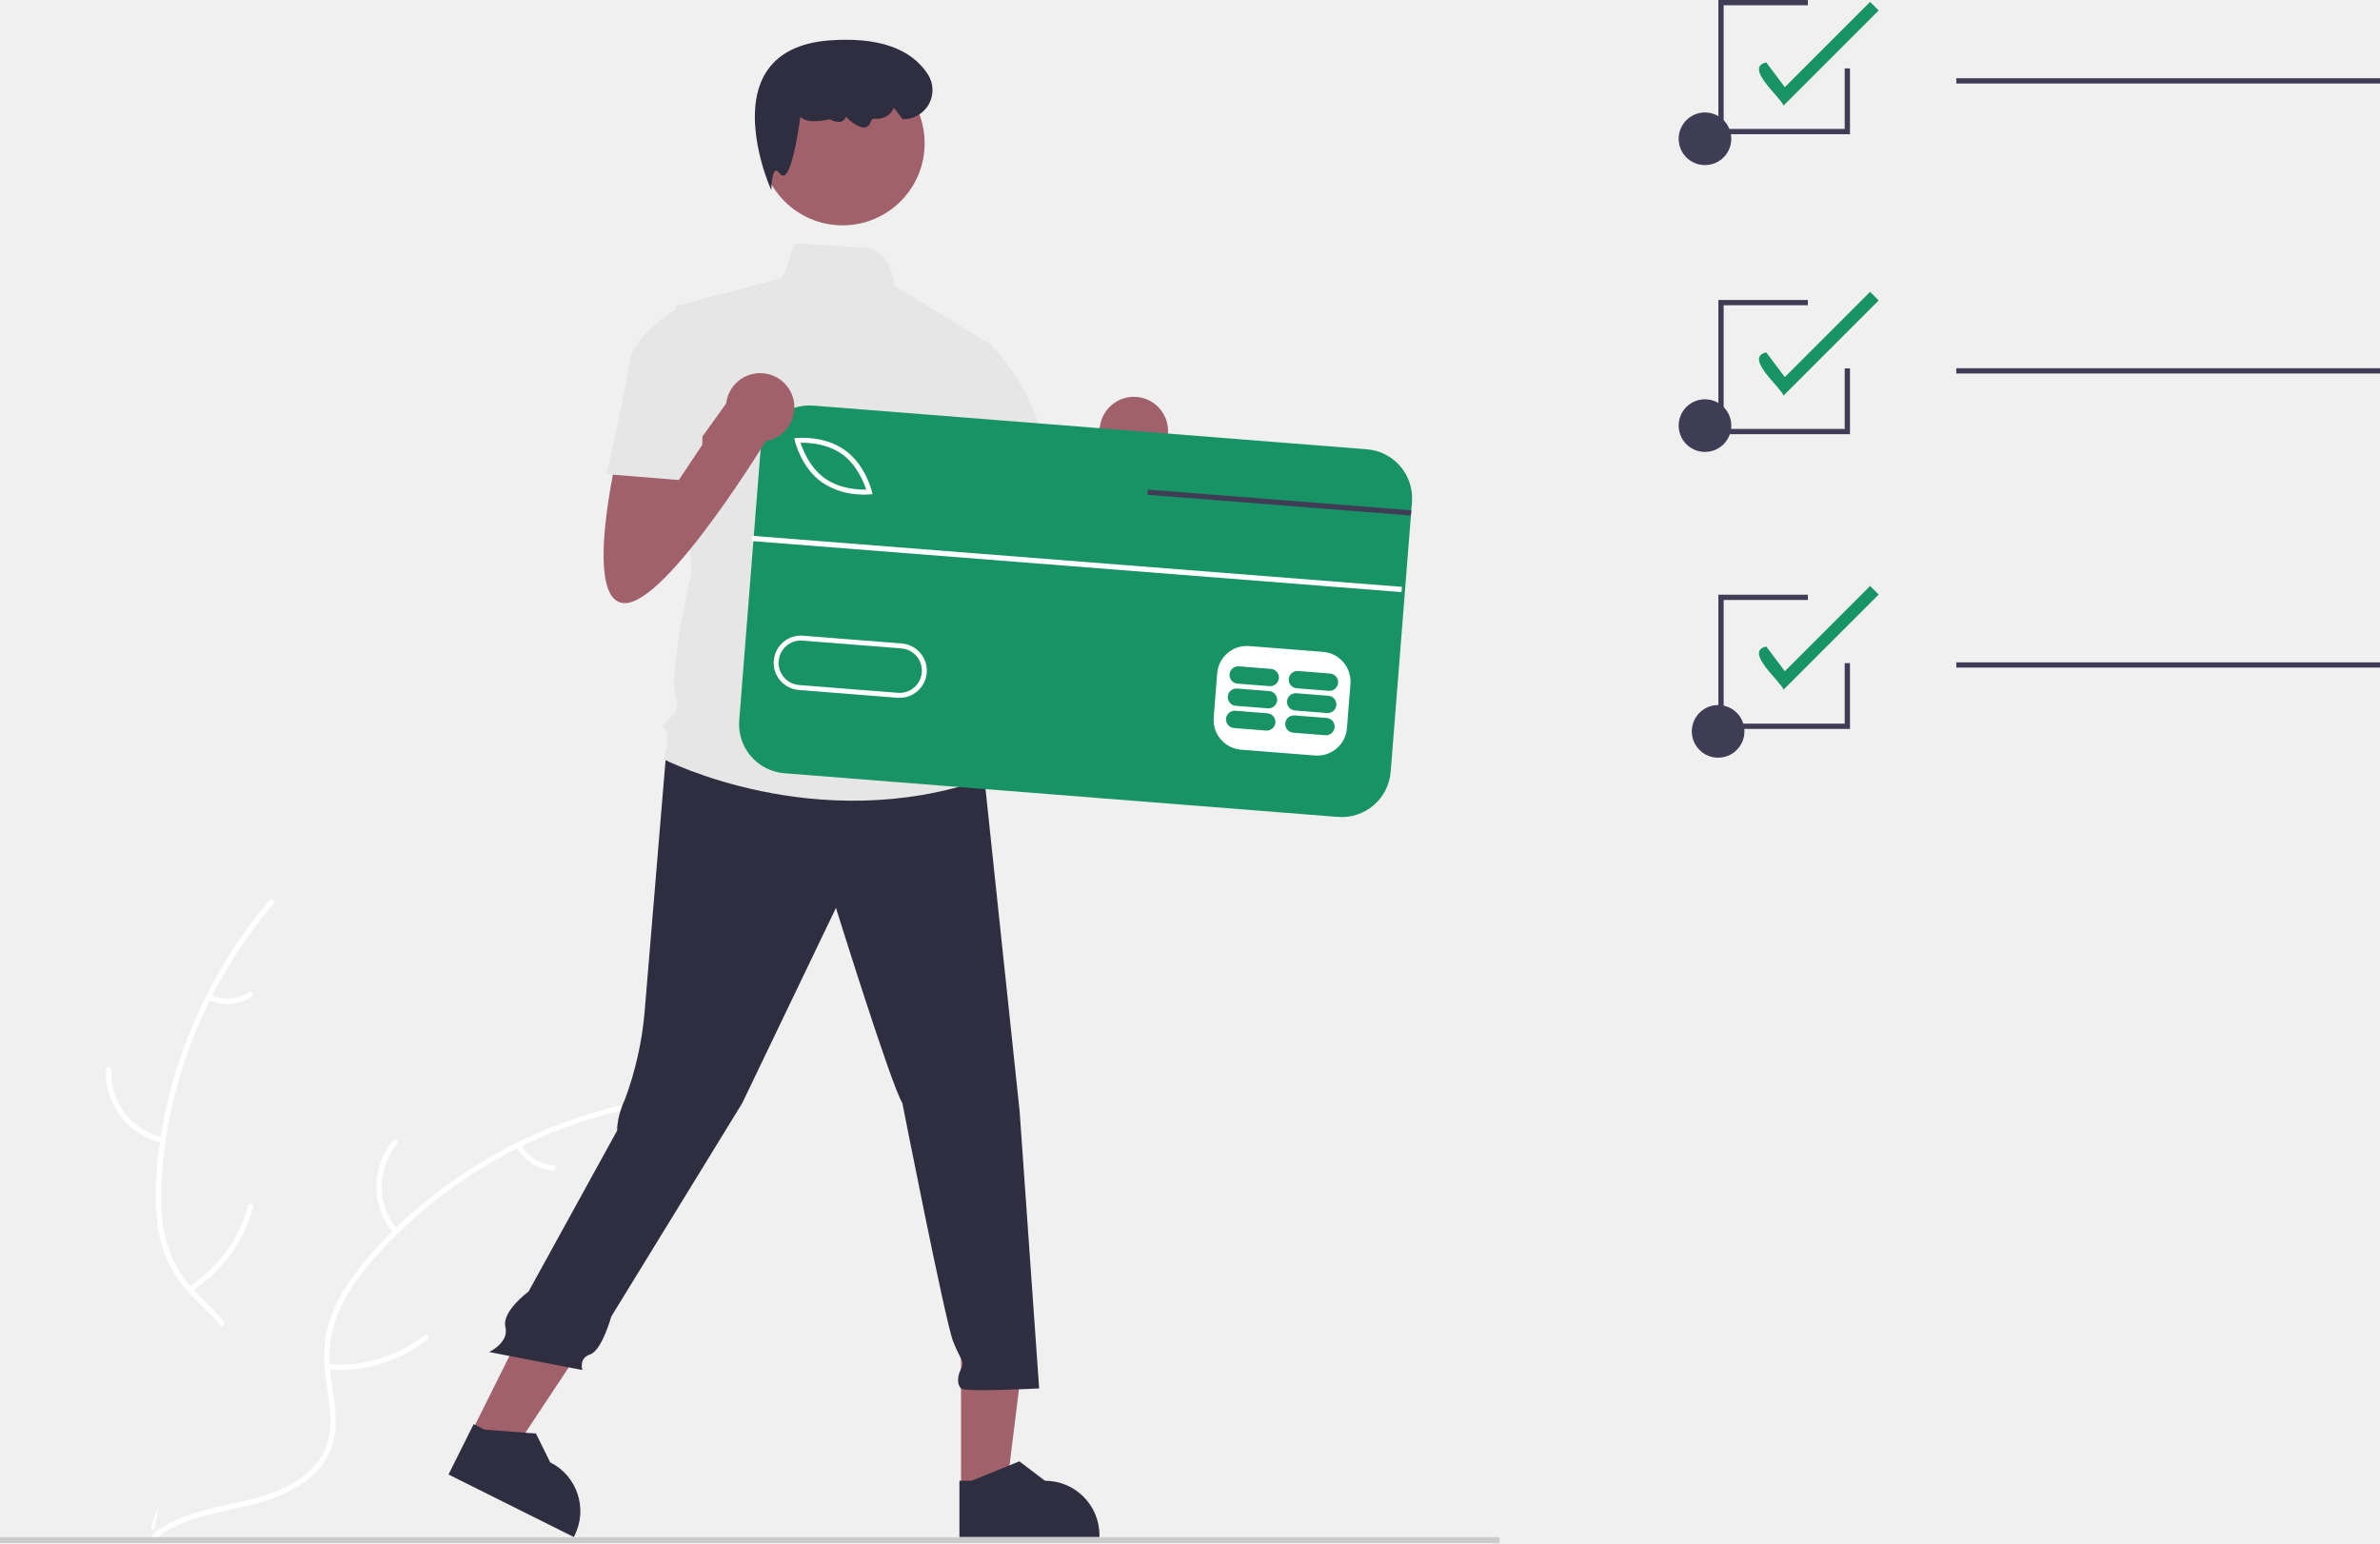
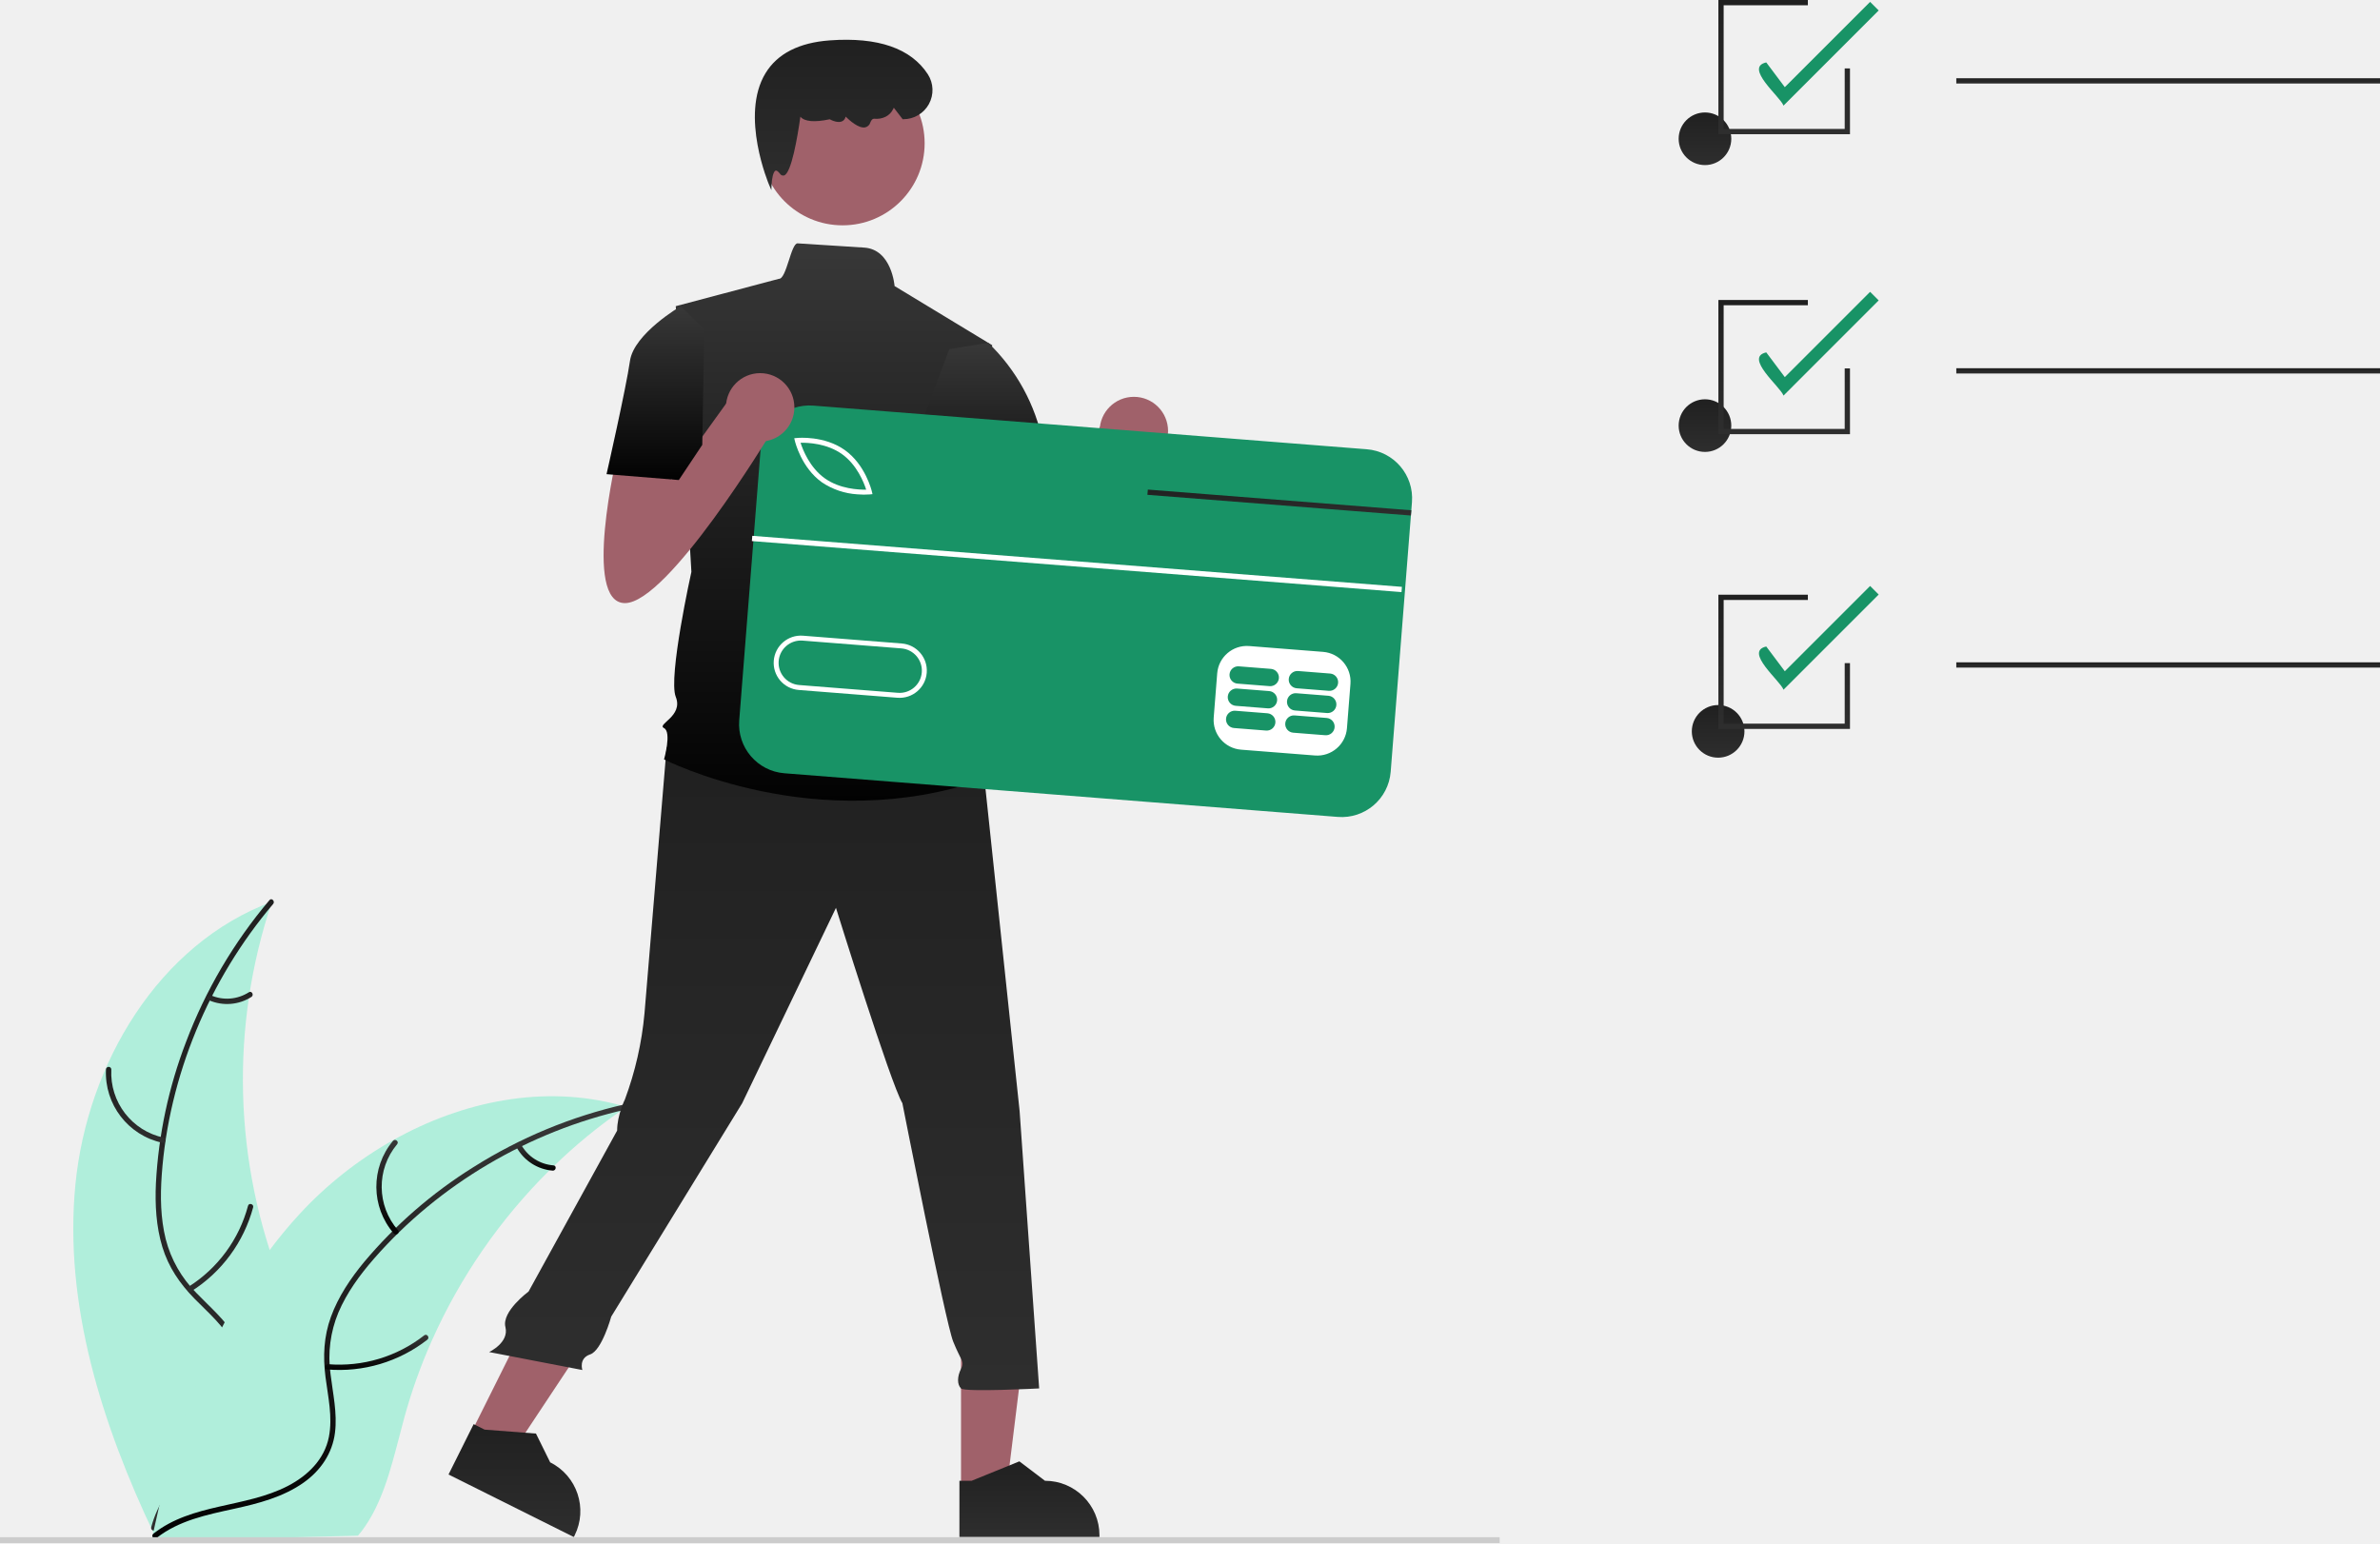
- <svg xmlns="http://www.w3.org/2000/svg" data-name="Layer 1" width="904.362" height="586.406" viewBox="0 0 904.362 586.406">
-   <path d="M176.481,606.861c4.482-45.747,31.57-91.412,74.671-107.385a211.783,211.783,0,0,0,3.8,145.354c7.154,17.901,16.974,37.067,11.164,55.449-3.615,11.437-12.957,20.359-23.51,26.061-10.554,5.702-22.356,8.596-34.01,11.434l-2.257,1.968C186.637,698.212,172,652.608,176.481,606.861Z" transform="translate(-147.8192 -156.7972)" fill="#f0f0f0" />
-   <path d="M251.607,500.327c-24.335,28.724-39.652,65.407-42.33,103.015-.579,8.131-.459,16.429,1.523,24.376a44.709,44.709,0,0,0,11.656,20.44c5.154,5.374,11.048,10.274,14.805,16.808,3.961,6.886,4.313,14.819,1.919,22.306-2.928,9.16-8.974,16.722-15.142,23.912-6.849,7.983-14.09,16.165-16.818,26.582-.331,1.262-2.27.675-1.94-.585,4.747-18.124,21.942-28.797,29.847-45.215,3.689-7.661,5.091-16.481,1.24-24.366-3.367-6.895-9.441-11.954-14.706-17.35-5.529-5.666-9.818-11.929-12.142-19.561-2.378-7.807-2.823-16.118-2.454-24.228a175.619,175.619,0,0,1,11.431-53.685,184.227,184.227,0,0,1,31.732-53.932c.841-.992,2.215.498,1.38,1.484Z" transform="translate(-147.8192 -156.7972)" fill="#fff" />
-   <path d="M209.502,591.072a27.158,27.158,0,0,1-21.407-27.901,1.014,1.014,0,0,1,2.026.048,25.148,25.148,0,0,0,19.966,25.913c1.276.268.684,2.206-.585,1.94Z" transform="translate(-147.8192 -156.7972)" fill="#fff" />
-   <path d="M219.483,645.778a52.346,52.346,0,0,0,22.582-30.746c.335-1.261,2.274-.675,1.94.585a54.447,54.447,0,0,1-23.563,31.946c-1.106.695-2.058-1.093-.958-1.785Z" transform="translate(-147.8192 -156.7972)" fill="#fff" />
-   <path d="M227.849,534.99a15.373,15.373,0,0,0,14.544-1.119c1.096-.709,2.047,1.081.958,1.785a17.227,17.227,0,0,1-16.087,1.274,1.047,1.047,0,0,1-.677-1.262,1.018,1.018,0,0,1,1.262-.677Z" transform="translate(-147.8192 -156.7972)" fill="#fff" />
-   <path d="M385.833,577.466c-.672.462-1.344.924-2.016,1.404a202.453,202.453,0,0,0-25.35,20.878c-.618.581-1.235,1.178-1.835,1.775a213.431,213.431,0,0,0-44.683,64.638,207.267,207.267,0,0,0-10.584,29.66c-3.826,14.005-6.859,29.495-14.853,41.077a35.558,35.558,0,0,1-2.68,3.491L208.915,742.342c-.172-.081-.345-.145-.519-.226l-2.988.215c.106-.533.228-1.083.335-1.616.06-.309.138-.619.198-.929.046-.206.092-.413.121-.602.015-.069.031-.138.046-.189.029-.189.077-.361.106-.533q1.008-4.619,2.085-9.239c-0-.017-0-.017.016-.035,5.529-23.457,13.065-46.658,23.884-67.978.326-.641.65-1.3,1.01-1.942A197.78,197.78,0,0,1,250.266,631.867a174.848,174.848,0,0,1,11.293-13.618,145.397,145.397,0,0,1,35.662-28.193c26.5-14.887,57.465-21.134,86.407-13.216C384.368,577.042,385.092,577.245,385.833,577.466Z" transform="translate(-147.8192 -156.7972)" fill="#f0f0f0" />
-   <path d="M385.689,578.421c-36.724,8.283-71.04,28.351-95.82,56.766-5.357,6.143-10.258,12.841-13.461,20.38a44.709,44.709,0,0,0-2.999,23.338c.879,7.394,2.635,14.855,1.702,22.334-.984,7.883-5.478,14.429-11.897,18.966-7.853,5.551-17.233,7.949-26.487,9.976-10.275,2.25-20.983,4.424-29.433,11.099-1.024.809-2.219-.827-1.197-1.635,14.702-11.613,34.857-9.782,51.054-18.132,7.558-3.896,13.987-10.094,15.66-18.708,1.463-7.533-.341-15.229-1.296-22.707-1.003-7.853-.657-15.436,2.083-22.929,2.802-7.665,7.45-14.569,12.627-20.822a175.619,175.619,0,0,1,41.449-35.983A184.227,184.227,0,0,1,385.481,576.405c1.269-.286,1.468,1.731.208,2.015Z" transform="translate(-147.8192 -156.7972)" fill="#fff" />
-   <path d="M297.436,625.526a27.158,27.158,0,0,1-.294-35.166c.839-.998,2.429.259,1.588,1.258a25.148,25.148,0,0,0,.341,32.711c.857.982-.783,2.173-1.635,1.197Z" transform="translate(-147.8192 -156.7972)" fill="#fff" />
-   <path d="M272.469,675.215a52.346,52.346,0,0,0,36.542-10.953c1.027-.805,2.222.831,1.197,1.635a54.447,54.447,0,0,1-38.048,11.321c-1.301-.11-.985-2.112.31-2.002Z" transform="translate(-147.8192 -156.7972)" fill="#fff" />
-   <path d="M345.851,591.793a15.373,15.373,0,0,0,12.286,7.863c1.302.094.984,2.095-.31,2.002a17.227,17.227,0,0,1-13.611-8.669,1.047,1.047,0,0,1,.219-1.416,1.018,1.018,0,0,1,1.416.219Z" transform="translate(-147.8192 -156.7972)" fill="#fff" />
-   <path d="M825.522,196.935c-1.119-3.303-15.145-14.53-6.55-16.417l7.049,9.399,32.407-32.406,3.259,3.259Z" transform="translate(-147.8192 -156.7972)" fill="#189366" />
-   <path d="M825.522,307.129c-1.119-3.303-15.145-14.53-6.55-16.417l7.049,9.399,32.407-32.406,3.259,3.259Z" transform="translate(-147.8192 -156.7972)" fill="#189366" />
-   <path d="M825.522,418.897c-1.119-3.303-15.145-14.53-6.55-16.417l7.049,9.399,32.407-32.406,3.259,3.259Z" transform="translate(-147.8192 -156.7972)" fill="#189366" />
-   <circle cx="647.862" cy="161.738" r="10" fill="#3f3d56" />
-   <circle cx="647.862" cy="52.738" r="10" fill="#3f3d56" />
-   <rect x="743.362" y="29.738" width="161" height="2" fill="#3f3d56" />
-   <circle cx="652.862" cy="277.932" r="10" fill="#3f3d56" />
-   <rect x="743.362" y="139.932" width="161" height="2" fill="#3f3d56" />
-   <rect x="743.362" y="251.7" width="161" height="2" fill="#3f3d56" />
-   <polygon points="702.96 277 652.96 277 652.96 226 686.96 226 686.96 228 654.96 228 654.96 275 700.96 275 700.96 252 702.96 252 702.96 277" fill="#3f3d56" />
-   <polygon points="702.96 165 652.96 165 652.96 114 686.96 114 686.96 116 654.96 116 654.96 163 700.96 163 700.96 140 702.96 140 702.96 165" fill="#3f3d56" />
-   <polygon points="702.96 51 652.96 51 652.96 0 686.96 0 686.96 2 654.96 2 654.96 49 700.96 49 700.96 26 702.96 26 702.96 51" fill="#3f3d56" />
-   <path d="M524.324,338.569s-13.363,56.421,2.97,56.421S582.23,331.145,582.23,331.145L568.867,314.813l-23.985,33.3-1.256-16.967Z" transform="translate(-147.8192 -156.7972)" fill="#a0616a" />
-   <circle cx="430.85" cy="163.801" r="13" fill="#a0616a" />
-   <polygon points="365.175 566.048 382.478 566.047 390.711 499.301 365.171 499.302 365.175 566.048" fill="#a0616a" />
-   <path d="M512.384,740.897l53.213-.002v-.673a20.713,20.713,0,0,0-20.712-20.712H544.884l-9.72-7.374-18.135,7.375-4.645 0Z" transform="translate(-147.8192 -156.7972)" fill="#2f2e41" />
-   <polygon points="179.038 544.459 194.521 552.185 231.693 496.14 208.841 484.736 179.038 544.459" fill="#a0616a" />
-   <path d="M318.25,717.136l47.613,23.761.301-.602a20.713,20.713,0,0,0-9.283-27.781l-.001-.001-5.404-10.939-19.52-1.5-4.156-2.074Z" transform="translate(-147.8192 -156.7972)" fill="#2f2e41" />
-   <rect y="584.165" width="569.85" height="2.241" fill="#ccc" />
-   <path d="M401.117,440.925s-6.915,83.148-8.4,100.966a126.71,126.71,0,0,1-7.424,32.665s-2.97,5.939-2.97,11.878l-33.655,61.164s-10.284,7.559-8.8,13.498-6.2,9.502-6.2,9.502l35.442,6.831s-1.485-4.454,2.97-5.939,8-14.363,8-14.363l49.756-81.086L465.471,501.802s20.787,66.815,25.241,74.238c0,0,16.332,83.147,19.302,90.571s4.454,7.424,2.97,10.393-1.485,5.939,0,7.424,29.695,0,29.695,0l-7.424-105.419L521.892,452.805l-68.299-20.787Z" transform="translate(-147.8192 -156.7972)" fill="#2f2e41" />
-   <circle cx="320.167" cy="54.452" r="31.18" fill="#a0616a" />
-   <path d="M524.862,287.995l-37.118-22.489s-1.029-13.965-11.605-14.622c-5.31-.33-13.277-.834-25.235-1.605-2.527-.163-4.232,13.662-7.128,13.475l-39.181,10.393,5.939,100.964s-8.909,40.089-5.939,47.513-7.424,10.393-4.454,11.878,0,11.878,0,11.878,57.906,29.695,121.751,7.424l-5.939-19.302a15.58,15.58,0,0,0-2.97-14.848s5.939-8.909-1.485-16.332c0,0,2.97-13.363-4.454-19.302l-1.485-20.787,4.454-10.393Z" transform="translate(-147.8192 -156.7972)" fill="#e6e6e6" />
-   <path d="M440.93,229.061l-.872-2.024c-.112-.262-11.139-26.329-1.365-42.408,4.524-7.444,12.751-11.646,24.452-12.49,18.307-1.324,30.837,3.019,37.251,12.898a11.075,11.075,0,0,1-9.335,17.061h-.246l-3.364-4.368-.196.425c-1.218,2.635-4.015,4.077-7.291,3.761-.557-.04-1.051.441-1.447,1.47a2.615,2.615,0,0,1-1.958,1.814c-2.42.471-5.871-2.578-7.415-4.097a2.478,2.478,0,0,1-1.155,1.701c-1.627.939-4.16-.288-4.887-.678-5.792,1.23-9.541.901-11.146-.977-1.089,7.704-3.426,21.57-6.228,22.338a1.401,1.401,0,0,1-1.529-.668c-.675-.876-1.278-1.312-1.654-1.19-.912.29-1.45,3.292-1.527,5.229Z" transform="translate(-147.8192 -156.7972)" fill="#2f2e41" />
-   <path d="M508.529,289.48l14.811-2.406a72.314,72.314,0,0,1,20.823,38.041c4.454,23.756,5.939,28.211,5.939,28.211l-35.634,8.909-19.302-37.119Z" transform="translate(-147.8192 -156.7972)" fill="#e6e6e6" />
-   <rect x="496.825" y="270.454" width="116.395" height="234.311" transform="translate(-22.85274 753.6348) rotate(-85.48966)" fill="#fff" />
-   <path d="M467.762,329.37c-5.716-4.082-12.974-4.377-15.746-4.319.846,2.64,3.474,9.412,9.191,13.496,5.73,4.092,12.979,4.379,15.747,4.321C476.108,340.229,473.479,333.455,467.762,329.37Z" transform="translate(-147.8192 -156.7972)" fill="#189366" />
-   <path d="M490.313,403.204l-37.507-2.959a8.465,8.465,0,1,0-1.331,16.878h0l37.507,2.959a8.465,8.465,0,0,0,1.331-16.878Z" transform="translate(-147.8192 -156.7972)" fill="#189366" />
-   <path d="M667.183,327.527l-210.29-16.59a18.683,18.683,0,0,0-20.092,17.159L428.714,430.547a18.693,18.693,0,0,0,17.162,20.101l210.29,16.59a18.683,18.683,0,0,0,20.092-17.159l7.686-97.375.155-1.989.245-3.096A18.683,18.683,0,0,0,667.183,327.527Zm-6.21,89.138-1.332,16.879a11.315,11.315,0,0,1-12.142,10.361l-28.133-2.217A11.315,11.315,0,0,1,609.005,429.546l1.333-16.879A11.319,11.319,0,0,1,622.479,402.307l28.124,2.219A11.329,11.329,0,0,1,660.973,416.665ZM441.84,407.864a10.346,10.346,0,0,1,11.114-9.491l37.506,2.961a10.342,10.342,0,1,1-1.609,20.622l-.019.005-37.506-2.961A10.334,10.334,0,0,1,441.84,407.864Zm8.029-83.482-.256-1.049,1.079-.099c.422-.045,10.399-.941,18.165,4.607,7.766,5.548,10.148,15.281,10.251,15.688l.247,1.052-1.076.109a28.423,28.423,0,0,1-4.589-.03,27.137,27.137,0,0,1-13.578-4.586C452.344,334.525,449.963,324.792,449.869,324.382Z" transform="translate(-147.8192 -156.7972)" fill="#189366" />
-   <path d="M629.423,427.859l-12.19-.962a3.292,3.292,0,0,0-.518,6.564l12.19.962a3.292,3.292,0,0,0,.518-6.564Z" transform="translate(-147.8192 -156.7972)" fill="#189366" />
-   <path d="M651.927,429.634l-12.19-.962a3.292,3.292,0,0,0-.518,6.564l12.19.962a3.292,3.292,0,0,0,.518-6.564Z" transform="translate(-147.8192 -156.7972)" fill="#189366" />
-   <path d="M630.088,419.42l-12.19-.962a3.292,3.292,0,0,0-.518,6.564l12.19.962a3.292,3.292,0,0,0,.518-6.564Z" transform="translate(-147.8192 -156.7972)" fill="#189366" />
-   <path d="M652.592,421.195l-12.19-.962a3.292,3.292,0,0,0-.518,6.564l12.19.962a3.292,3.292,0,0,0,.518-6.564Z" transform="translate(-147.8192 -156.7972)" fill="#189366" />
-   <path d="M630.754,410.981l-12.19-.962a3.292,3.292,0,0,0-.518,6.564l12.19.962a3.292,3.292,0,0,0,.518-6.564Z" transform="translate(-147.8192 -156.7972)" fill="#189366" />
-   <path d="M653.258,412.756l-12.19-.962a3.292,3.292,0,0,0-.518,6.564l12.19.962a3.292,3.292,0,0,0,.518-6.564Z" transform="translate(-147.8192 -156.7972)" fill="#189366" />
-   <rect x="556.023" y="247.309" width="2.001" height="247.613" transform="translate(-4.39383 740.5675) rotate(-85.50837)" fill="#fff" />
-   <polygon points="536.278 193.917 536.123 195.907 527.532 195.233 435.999 188.043 436.164 186.051 527.687 193.243 536.278 193.917" fill="#3f3d56" />
-   <path d="M382.324,329.569s-13.363,56.421,2.97,56.421S440.23,322.145,440.23,322.145L426.867,305.813l-23.985,33.3-1.256-16.967Z" transform="translate(-147.8192 -156.7972)" fill="#a0616a" />
-   <circle cx="288.85" cy="154.801" r="13" fill="#a0616a" />
-   <path d="M415.412,282.056l-8.909-8.909s-17.817,10.393-19.302,20.787-8.909,43.058-8.909,43.058l27.468,2.227,8.909-13.363Z" transform="translate(-147.8192 -156.7972)" fill="#e6e6e6" />
+ <svg xmlns="http://www.w3.org/2000/svg" id="pricing" width="904.362" height="586.406" viewBox="0 0 904.362 586.406">
+   <defs>
+     <linearGradient id="linear-gradient" x1="0.5" x2="0.5" y2="1" gradientUnits="objectBoundingBox">
+       <stop offset="0" stop-color="#202020" />
+       <stop offset="1" stop-color="#2e2e2e" />
+     </linearGradient>
+     <linearGradient id="linear-gradient-5" x1="0.5" x2="0.5" y2="1" gradientUnits="objectBoundingBox">
+       <stop offset="0" stop-color="#383838" />
+       <stop offset="1" stop-color="#020202" />
+     </linearGradient>
+   </defs>
+   <path id="Path_36718" data-name="Path 36718" d="M176.481,606.861c4.482-45.747,31.57-91.412,74.671-107.385a211.783,211.783,0,0,0,3.8,145.354c7.154,17.9,16.974,37.067,11.164,55.449-3.615,11.437-12.957,20.359-23.51,26.061s-22.356,8.6-34.01,11.434l-2.257,1.968C186.637,698.212,172,652.608,176.481,606.861Z" transform="translate(-147.819 -156.797)" fill="#b0eedb" />
+   <path id="Path_36719" data-name="Path 36719" d="M251.607,500.327c-24.335,28.723-39.652,65.408-42.33,103.015-.579,8.131-.459,16.429,1.523,24.376a44.709,44.709,0,0,0,11.656,20.44c5.154,5.374,11.048,10.274,14.805,16.808,3.961,6.886,4.313,14.819,1.919,22.306-2.928,9.16-8.974,16.722-15.142,23.912-6.849,7.983-14.09,16.165-16.818,26.583-.331,1.262-2.27.675-1.94-.585,4.747-18.124,21.942-28.8,29.847-45.215,3.689-7.661,5.091-16.481,1.24-24.366-3.367-6.9-9.441-11.954-14.706-17.35-5.529-5.666-9.818-11.929-12.142-19.561-2.378-7.807-2.823-16.118-2.454-24.228A175.62,175.62,0,0,1,218.5,552.776a184.227,184.227,0,0,1,31.731-53.932c.841-.992,2.215.5,1.38,1.484Z" transform="translate(-147.819 -156.797)" fill="url(#linear-gradient)" />
+   <path id="Path_36720" data-name="Path 36720" d="M209.5,591.072a27.159,27.159,0,0,1-21.407-27.9,1.014,1.014,0,0,1,2.026.048,25.148,25.148,0,0,0,19.966,25.913c1.276.268.684,2.206-.585,1.94Z" transform="translate(-147.819 -156.797)" fill="url(#linear-gradient)" />
+   <path id="Path_36721" data-name="Path 36721" d="M219.483,645.778a52.345,52.345,0,0,0,22.582-30.746c.335-1.261,2.274-.675,1.94.585a54.447,54.447,0,0,1-23.563,31.946c-1.106.7-2.058-1.094-.958-1.785Z" transform="translate(-147.819 -156.797)" fill="url(#linear-gradient)" />
+   <path id="Path_36722" data-name="Path 36722" d="M227.849,534.99a15.373,15.373,0,0,0,14.544-1.119c1.1-.709,2.047,1.081.958,1.785a17.227,17.227,0,0,1-16.087,1.273,1.047,1.047,0,0,1-.677-1.262,1.018,1.018,0,0,1,1.262-.677Z" transform="translate(-147.819 -156.797)" fill="url(#linear-gradient)" />
+   <path id="Path_36723" data-name="Path 36723" d="M385.833,577.466c-.672.462-1.344.924-2.016,1.4a202.441,202.441,0,0,0-25.35,20.878c-.618.581-1.235,1.178-1.835,1.775a213.429,213.429,0,0,0-44.683,64.638,207.264,207.264,0,0,0-10.584,29.661c-3.826,14.005-6.859,29.495-14.853,41.078a35.56,35.56,0,0,1-2.68,3.491l-74.916,1.953c-.172-.081-.345-.145-.519-.226l-2.988.215c.106-.533.228-1.083.335-1.617.06-.309.138-.619.2-.929.046-.206.092-.413.121-.6.015-.069.031-.138.046-.189.029-.189.077-.361.106-.533q1.008-4.619,2.085-9.239c0-.017,0-.017.016-.035,5.529-23.457,13.065-46.658,23.883-67.978.326-.641.65-1.3,1.01-1.942a197.778,197.778,0,0,1,17.057-27.4,174.842,174.842,0,0,1,11.293-13.618,145.4,145.4,0,0,1,35.662-28.194c26.5-14.887,57.465-21.133,86.407-13.216C384.368,577.042,385.092,577.245,385.833,577.466Z" transform="translate(-147.819 -156.797)" fill="#b0eedb" />
+   <path id="Path_36724" data-name="Path 36724" d="M385.689,578.421c-36.724,8.283-71.04,28.351-95.82,56.766-5.357,6.143-10.258,12.841-13.461,20.38a44.709,44.709,0,0,0-3,23.338c.879,7.394,2.635,14.855,1.7,22.334-.984,7.883-5.478,14.429-11.9,18.966-7.853,5.551-17.233,7.949-26.487,9.976-10.275,2.25-20.982,4.424-29.433,11.1-1.024.809-2.219-.827-1.2-1.635,14.7-11.613,34.857-9.782,51.054-18.132,7.558-3.9,13.987-10.094,15.66-18.708,1.463-7.533-.341-15.229-1.3-22.707-1-7.853-.657-15.436,2.082-22.929,2.8-7.665,7.451-14.569,12.627-20.822a175.618,175.618,0,0,1,41.449-35.983,184.227,184.227,0,0,1,57.807-23.958c1.269-.286,1.468,1.731.208,2.015Z" transform="translate(-147.819 -156.797)" fill="url(#linear-gradient-5)" />
+   <path id="Path_36725" data-name="Path 36725" d="M297.436,625.526a27.158,27.158,0,0,1-.294-35.166c.839-1,2.429.259,1.588,1.258a25.148,25.148,0,0,0,.341,32.711c.857.982-.783,2.173-1.635,1.2Z" transform="translate(-147.819 -156.797)" fill="url(#linear-gradient-5)" />
+   <path id="Path_36726" data-name="Path 36726" d="M272.469,675.215a52.346,52.346,0,0,0,36.542-10.953c1.027-.805,2.222.831,1.2,1.635a54.447,54.447,0,0,1-38.048,11.321c-1.3-.11-.985-2.112.31-2Z" transform="translate(-147.819 -156.797)" fill="url(#linear-gradient-5)" />
+   <path id="Path_36727" data-name="Path 36727" d="M345.851,591.793a15.373,15.373,0,0,0,12.286,7.863c1.3.094.984,2.1-.31,2a17.227,17.227,0,0,1-13.611-8.669,1.047,1.047,0,0,1,.219-1.416,1.018,1.018,0,0,1,1.416.219Z" transform="translate(-147.819 -156.797)" fill="url(#linear-gradient-5)" />
+   <path id="Path_36728" data-name="Path 36728" d="M825.522,196.935c-1.119-3.3-15.145-14.53-6.55-16.417l7.049,9.4,32.407-32.406,3.259,3.259Z" transform="translate(-147.819 -156.797)" fill="#189366" />
+   <path id="Path_36729" data-name="Path 36729" d="M825.522,307.129c-1.119-3.3-15.145-14.53-6.55-16.417l7.049,9.4L858.427,267.7l3.259,3.259Z" transform="translate(-147.819 -156.797)" fill="#189366" />
+   <path id="Path_36730" data-name="Path 36730" d="M825.522,418.9c-1.119-3.3-15.145-14.53-6.55-16.417l7.049,9.4,32.407-32.406,3.259,3.259Z" transform="translate(-147.819 -156.797)" fill="#189366" />
+   <circle id="Ellipse_687" data-name="Ellipse 687" cx="10" cy="10" r="10" transform="translate(637.862 151.738)" fill="url(#linear-gradient)" />
+   <circle id="Ellipse_688" data-name="Ellipse 688" cx="10" cy="10" r="10" transform="translate(637.862 42.738)" fill="url(#linear-gradient)" />
+   <rect id="Rectangle_13725" data-name="Rectangle 13725" width="161" height="2" transform="translate(743.362 29.738)" fill="url(#linear-gradient)" />
+   <circle id="Ellipse_689" data-name="Ellipse 689" cx="10" cy="10" r="10" transform="translate(642.862 267.932)" fill="url(#linear-gradient)" />
+   <rect id="Rectangle_13726" data-name="Rectangle 13726" width="161" height="2" transform="translate(743.362 139.932)" fill="url(#linear-gradient)" />
+   <rect id="Rectangle_13727" data-name="Rectangle 13727" width="161" height="2" transform="translate(743.362 251.7)" fill="url(#linear-gradient)" />
+   <path id="Path_36731" data-name="Path 36731" d="M702.96,277h-50V226h34v2h-32v47h46V252h2Z" fill="url(#linear-gradient)" />
+   <path id="Path_36732" data-name="Path 36732" d="M702.96,165h-50V114h34v2h-32v47h46V140h2Z" fill="url(#linear-gradient)" />
+   <path id="Path_36733" data-name="Path 36733" d="M702.96,51h-50V0h34V2h-32V49h46V26h2Z" fill="url(#linear-gradient)" />
+   <path id="Path_36734" data-name="Path 36734" d="M524.324,338.569s-13.363,56.421,2.97,56.421,54.936-63.845,54.936-63.845l-13.363-16.332-23.985,33.3-1.256-16.967Z" transform="translate(-147.819 -156.797)" fill="#a0616a" />
+   <circle id="Ellipse_690" data-name="Ellipse 690" cx="13" cy="13" r="13" transform="translate(417.85 150.801)" fill="#a0616a" />
+   <path id="Path_36735" data-name="Path 36735" d="M365.175,566.048h17.3l8.233-66.746h-25.54Z" fill="#a0616a" />
+   <path id="Path_36736" data-name="Path 36736" d="M512.384,740.9l53.213,0v-.673a20.713,20.713,0,0,0-20.71-20.711h0l-9.72-7.374-18.135,7.375h-4.645Z" transform="translate(-147.819 -156.797)" fill="url(#linear-gradient)" />
+   <path id="Path_36737" data-name="Path 36737" d="M179.038,544.459l15.483,7.726,37.172-56.045-22.852-11.4Z" fill="#a0616a" />
+   <path id="Path_36738" data-name="Path 36738" d="M318.25,717.136,365.863,740.9l.3-.6a20.713,20.713,0,0,0-9.283-27.781h0l-5.4-10.939-19.52-1.5L327.8,698Z" transform="translate(-147.819 -156.797)" fill="url(#linear-gradient)" />
+   <rect id="Rectangle_13728" data-name="Rectangle 13728" width="569.85" height="2.241" transform="translate(0 584.165)" fill="#ccc" />
+   <path id="Path_36739" data-name="Path 36739" d="M401.117,440.925s-6.915,83.148-8.4,100.966a126.709,126.709,0,0,1-7.424,32.665s-2.97,5.939-2.97,11.878L348.669,647.6s-10.284,7.559-8.8,13.5-6.2,9.5-6.2,9.5l35.442,6.831s-1.485-4.454,2.97-5.939,8-14.363,8-14.363l49.756-81.086L465.471,501.8s20.787,66.815,25.241,74.238c0,0,16.332,83.147,19.3,90.571s4.454,7.424,2.97,10.393-1.485,5.939,0,7.424,29.7,0,29.7,0L535.255,579.01,521.892,452.8l-68.3-20.787Z" transform="translate(-147.819 -156.797)" fill="url(#linear-gradient)" />
+   <circle id="Ellipse_691" data-name="Ellipse 691" cx="31.18" cy="31.18" r="31.18" transform="translate(288.987 23.271)" fill="#a0616a" />
+   <path id="Path_36740" data-name="Path 36740" d="M524.862,287.995l-37.118-22.489s-1.029-13.965-11.6-14.622c-5.31-.33-13.277-.834-25.234-1.605-2.527-.163-4.232,13.662-7.128,13.475L404.6,273.147l5.939,100.964s-8.909,40.089-5.939,47.513-7.424,10.393-4.454,11.878,0,11.878,0,11.878,57.906,29.7,121.751,7.424l-5.939-19.3a15.58,15.58,0,0,0-2.97-14.848s5.939-8.909-1.485-16.332c0,0,2.97-13.363-4.454-19.3l-1.485-20.787,4.454-10.393Z" transform="translate(-147.819 -156.797)" fill="url(#linear-gradient-5)" />
+   <path id="Path_36741" data-name="Path 36741" d="M440.93,229.061l-.872-2.024c-.112-.262-11.139-26.329-1.365-42.408,4.524-7.444,12.751-11.646,24.452-12.49,18.307-1.324,30.837,3.019,37.251,12.9a11.075,11.075,0,0,1-9.335,17.061h-.246l-3.364-4.368-.2.425c-1.218,2.635-4.015,4.077-7.291,3.761-.557-.04-1.051.441-1.447,1.47a2.615,2.615,0,0,1-1.958,1.814c-2.42.471-5.871-2.578-7.415-4.1a2.478,2.478,0,0,1-1.155,1.7c-1.627.939-4.16-.288-4.887-.678-5.792,1.23-9.541.9-11.146-.977-1.089,7.7-3.426,21.57-6.228,22.338a1.4,1.4,0,0,1-1.529-.668c-.675-.876-1.278-1.312-1.654-1.19-.912.29-1.45,3.292-1.527,5.229Z" transform="translate(-147.819 -156.797)" fill="url(#linear-gradient)" />
+   <path id="Path_36742" data-name="Path 36742" d="M508.529,289.48l14.811-2.406a72.314,72.314,0,0,1,20.823,38.041c4.454,23.756,5.939,28.211,5.939,28.211l-35.634,8.909-19.3-37.119Z" transform="translate(-147.819 -156.797)" fill="url(#linear-gradient-5)" />
+   <rect id="Rectangle_13729" data-name="Rectangle 13729" width="116.395" height="234.311" transform="translate(285.833 279.618) rotate(-85.49)" fill="#fff" />
+   <path id="Path_36743" data-name="Path 36743" d="M467.762,329.37c-5.716-4.082-12.974-4.377-15.746-4.319.846,2.64,3.474,9.412,9.191,13.5s12.979,4.379,15.747,4.322C476.108,340.229,473.479,333.455,467.762,329.37Z" transform="translate(-147.819 -156.797)" fill="#189366" />
+   <path id="Path_36744" data-name="Path 36744" d="M490.313,403.2l-37.507-2.959a8.465,8.465,0,0,0-1.331,16.878h0l37.507,2.959a8.465,8.465,0,0,0,1.331-16.878Z" transform="translate(-147.819 -156.797)" fill="#189366" />
+   <path id="Path_36745" data-name="Path 36745" d="M667.183,327.527l-210.29-16.59A18.683,18.683,0,0,0,436.8,328.1l-8.087,102.451a18.694,18.694,0,0,0,17.162,20.1l210.29,16.59a18.683,18.683,0,0,0,20.092-17.159l7.685-97.375.155-1.989.245-3.1a18.683,18.683,0,0,0-17.159-20.092Zm-6.21,89.138-1.332,16.879A11.315,11.315,0,0,1,647.5,443.9l-28.133-2.217a11.315,11.315,0,0,1-10.361-12.141l1.333-16.879a11.319,11.319,0,0,1,12.141-10.36l28.124,2.219a11.329,11.329,0,0,1,10.37,12.139Zm-219.133-8.8a10.346,10.346,0,0,1,11.114-9.491l37.506,2.961a10.342,10.342,0,0,1-1.609,20.622l-.019,0L451.326,419a10.334,10.334,0,0,1-9.486-11.136Zm8.029-83.482-.256-1.049,1.079-.1c.422-.045,10.4-.941,18.165,4.607S479,343.122,479.108,343.529l.247,1.052-1.076.109a28.427,28.427,0,0,1-4.589-.03,27.137,27.137,0,0,1-13.578-4.586c-7.767-5.548-10.148-15.281-10.242-15.691Z" transform="translate(-147.819 -156.797)" fill="#189366" />
+   <path id="Path_36746" data-name="Path 36746" d="M629.422,427.859l-12.19-.962a3.292,3.292,0,1,0-.518,6.564l12.19.962a3.292,3.292,0,0,0,.518-6.564Z" transform="translate(-147.819 -156.797)" fill="#189366" />
+   <path id="Path_36747" data-name="Path 36747" d="M651.927,429.634l-12.19-.962a3.292,3.292,0,0,0-.518,6.564l12.19.962a3.292,3.292,0,0,0,.518-6.564Z" transform="translate(-147.819 -156.797)" fill="#189366" />
+   <path id="Path_36748" data-name="Path 36748" d="M630.088,419.42l-12.19-.962a3.292,3.292,0,0,0-.518,6.564l12.19.962a3.292,3.292,0,1,0,.518-6.564Z" transform="translate(-147.819 -156.797)" fill="#189366" />
+   <path id="Path_36749" data-name="Path 36749" d="M652.592,421.2l-12.19-.962a3.292,3.292,0,0,0-.518,6.564l12.19.962a3.292,3.292,0,0,0,.518-6.564Z" transform="translate(-147.819 -156.797)" fill="#189366" />
+   <path id="Path_36750" data-name="Path 36750" d="M630.754,410.981l-12.19-.962a3.292,3.292,0,0,0-.518,6.564l12.19.962a3.292,3.292,0,1,0,.518-6.564Z" transform="translate(-147.819 -156.797)" fill="#189366" />
+   <path id="Path_36751" data-name="Path 36751" d="M653.258,412.756l-12.19-.962a3.292,3.292,0,1,0-.518,6.564l12.19.962a3.292,3.292,0,0,0,.518-6.564Z" transform="translate(-147.819 -156.797)" fill="#189366" />
+   <rect id="Rectangle_13730" data-name="Rectangle 13730" width="2.001" height="247.613" transform="translate(285.698 205.618) rotate(-85.509)" fill="#fff" />
+   <path id="Path_36752" data-name="Path 36752" d="M536.278,193.917l-.155,1.99-8.591-.674L436,188.043l.165-1.992,91.523,7.192Z" fill="url(#linear-gradient)" />
+   <path id="Path_36753" data-name="Path 36753" d="M382.324,329.569s-13.363,56.421,2.97,56.421,54.936-63.845,54.936-63.845l-13.363-16.332-23.985,33.3-1.256-16.967Z" transform="translate(-147.819 -156.797)" fill="#a0616a" />
+   <circle id="Ellipse_692" data-name="Ellipse 692" cx="13" cy="13" r="13" transform="translate(275.85 141.801)" fill="#a0616a" />
+   <path id="Path_36754" data-name="Path 36754" d="M415.412,282.056l-8.909-8.909s-17.817,10.393-19.3,20.787-8.909,43.058-8.909,43.058l27.468,2.227,8.909-13.363Z" transform="translate(-147.819 -156.797)" fill="url(#linear-gradient-5)" />
</svg>
